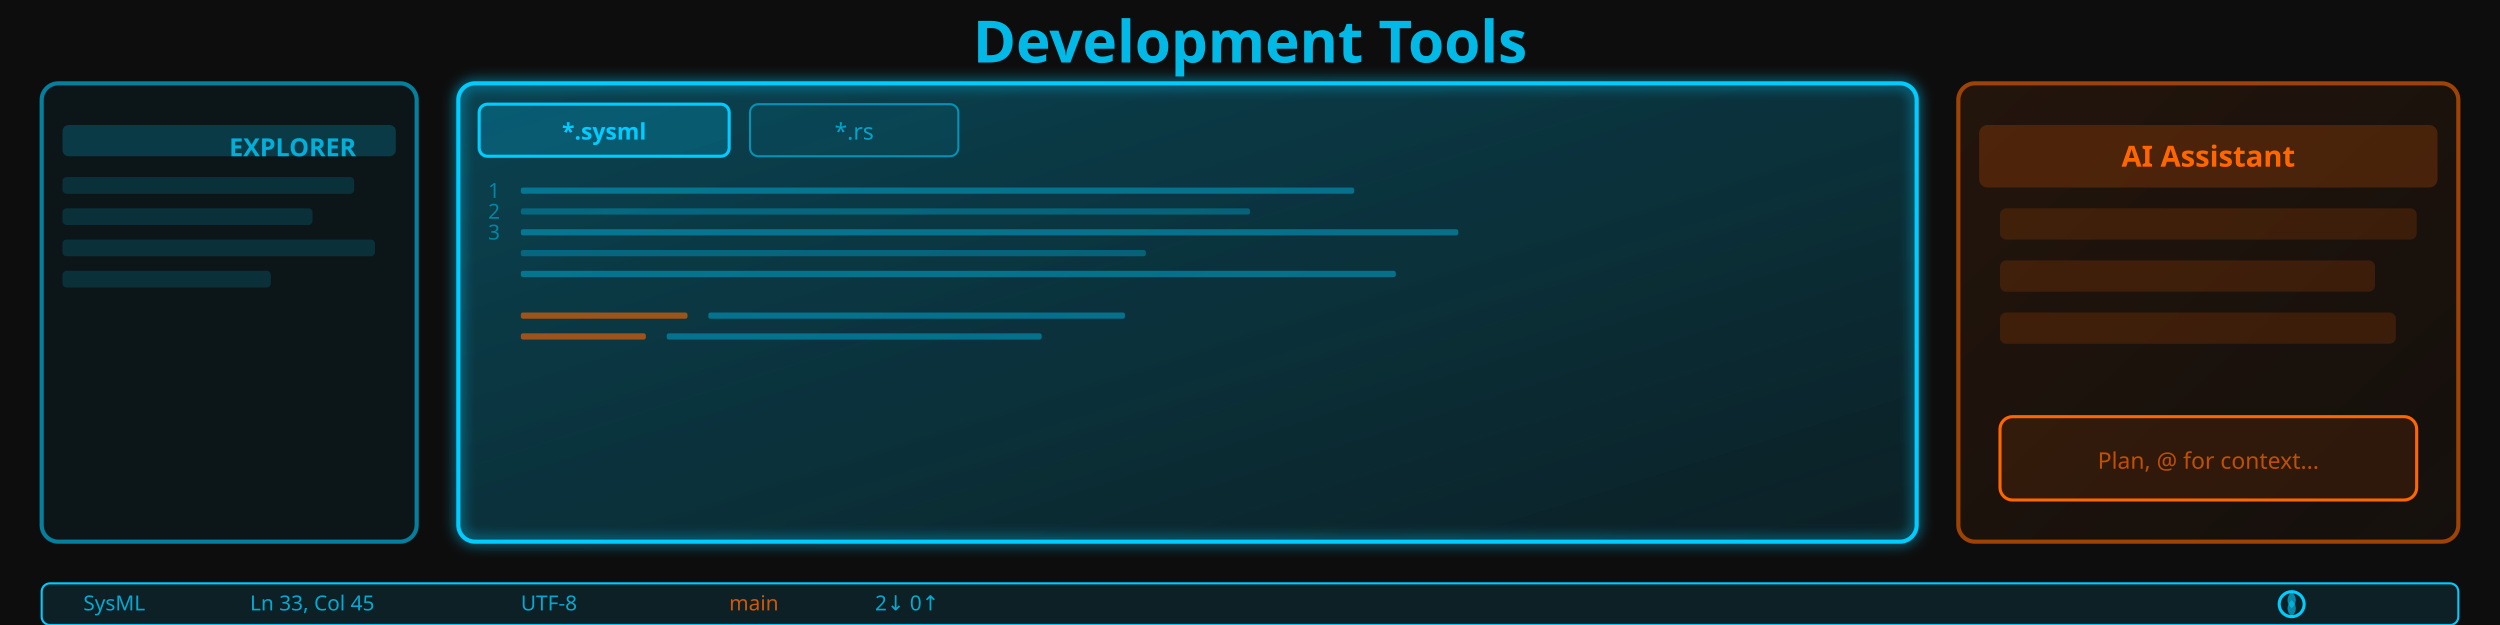
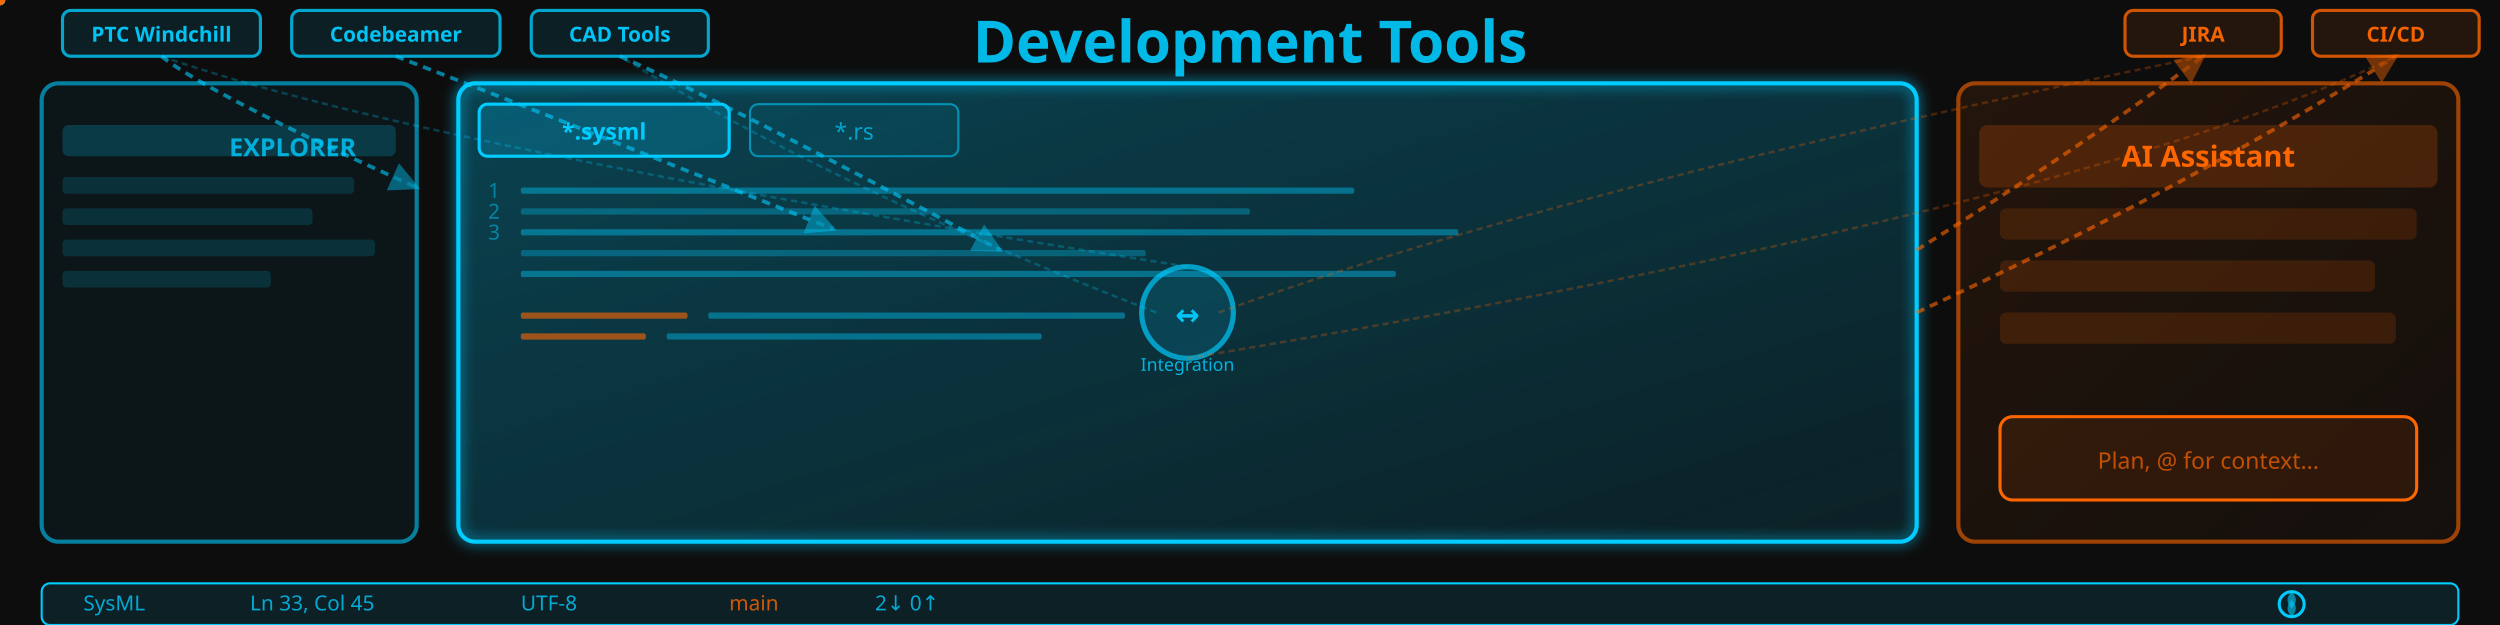
<svg xmlns="http://www.w3.org/2000/svg" viewBox="0 0 1200 300">
  <defs>
    <linearGradient id="editorGrad" x1="0%" y1="0%" x2="100%" y2="100%">
      <stop offset="0%" style="stop-color:#00ccff;stop-opacity:0.15" />
      <stop offset="100%" style="stop-color:#00ccff;stop-opacity:0.05" />
    </linearGradient>
    <linearGradient id="panelGrad" x1="0%" y1="0%" x2="100%" y2="100%">
      <stop offset="0%" style="stop-color:#ff6600;stop-opacity:0.15" />
      <stop offset="100%" style="stop-color:#ff6600;stop-opacity:0.05" />
    </linearGradient>
    <filter id="glow">
      <feGaussianBlur stdDeviation="3" result="coloredBlur" />
      <feMerge>
        <feMergeNode in="coloredBlur" />
        <feMergeNode in="SourceGraphic" />
      </feMerge>
    </filter>
+     <marker id="arrowConnection" markerWidth="8" markerHeight="8" refX="7" refY="4" orient="auto">
+       <polygon points="0 0, 8 4, 0 8" fill="#00ccff" opacity="0.7" />
+     </marker>
+     <marker id="arrowConnectionCoral" markerWidth="8" markerHeight="8" refX="7" refY="4" orient="auto">
+       <polygon points="0 0, 8 4, 0 8" fill="#ff6600" opacity="0.7" />
+     </marker>
  </defs>
  <rect width="1200" height="300" fill="#0d0d0d" />
  <rect x="20" y="40" width="180" height="220" rx="8" fill="rgba(0,204,255,0.08)" stroke="#00ccff" stroke-width="2" opacity="0.6" />
  <rect x="30" y="60" width="160" height="15" rx="3" fill="rgba(0,204,255,0.2)" />
  <rect x="30" y="85" width="140" height="8" rx="2" fill="rgba(0,204,255,0.15)" />
  <rect x="30" y="100" width="120" height="8" rx="2" fill="rgba(0,204,255,0.15)" />
  <rect x="30" y="115" width="150" height="8" rx="2" fill="rgba(0,204,255,0.15)" />
  <rect x="30" y="130" width="100" height="8" rx="2" fill="rgba(0,204,255,0.15)" />
  <text x="110" y="75" font-family="Lexend Exa, sans-serif" font-size="12" fill="#00ccff" font-weight="600" opacity="0.8">EXPLORER</text>
  <rect x="220" y="40" width="700" height="220" rx="8" fill="url(#editorGrad)" stroke="#00ccff" stroke-width="2" filter="url(#glow)" />
  <rect x="230" y="50" width="120" height="25" rx="4" fill="rgba(0,204,255,0.2)" stroke="#00ccff" stroke-width="1.5" />
  <text x="290" y="67" font-family="Lexend Exa, sans-serif" font-size="11" fill="#00ccff" font-weight="600" text-anchor="middle">*.sysml</text>
  <rect x="360" y="50" width="100" height="25" rx="4" fill="rgba(0,204,255,0.1)" stroke="#00ccff" stroke-width="1" opacity="0.6" />
  <text x="410" y="67" font-family="Lexend Exa, sans-serif" font-size="11" fill="#00ccff" text-anchor="middle" opacity="0.7">*.rs</text>
  <rect x="250" y="90" width="400" height="3" rx="1" fill="#00ccff" opacity="0.4" />
  <rect x="250" y="100" width="350" height="3" rx="1" fill="#00ccff" opacity="0.3" />
  <rect x="250" y="110" width="450" height="3" rx="1" fill="#00ccff" opacity="0.4" />
  <rect x="250" y="120" width="300" height="3" rx="1" fill="#00ccff" opacity="0.3" />
  <rect x="250" y="130" width="420" height="3" rx="1" fill="#00ccff" opacity="0.4" />
  <rect x="250" y="150" width="80" height="3" rx="1" fill="#ff6600" opacity="0.6" />
  <rect x="340" y="150" width="200" height="3" rx="1" fill="#00ccff" opacity="0.4" />
  <rect x="250" y="160" width="60" height="3" rx="1" fill="#ff6600" opacity="0.6" />
  <rect x="320" y="160" width="180" height="3" rx="1" fill="#00ccff" opacity="0.4" />
  <text x="240" y="95" font-family="Lexend Exa, sans-serif" font-size="10" fill="#00ccff" opacity="0.5" text-anchor="end">1</text>
  <text x="240" y="105" font-family="Lexend Exa, sans-serif" font-size="10" fill="#00ccff" opacity="0.5" text-anchor="end">2</text>
  <text x="240" y="115" font-family="Lexend Exa, sans-serif" font-size="10" fill="#00ccff" opacity="0.5" text-anchor="end">3</text>
  <rect x="940" y="40" width="240" height="220" rx="8" fill="url(#panelGrad)" stroke="#ff6600" stroke-width="2" opacity="0.6" />
  <rect x="950" y="60" width="220" height="30" rx="4" fill="rgba(255,102,0,0.2)" />
  <text x="1060" y="80" font-family="Lexend Exa, sans-serif" font-size="14" fill="#ff6600" font-weight="700" text-anchor="middle">AI Assistant</text>
  <rect x="960" y="100" width="200" height="15" rx="3" fill="rgba(255,102,0,0.15)" />
  <rect x="960" y="125" width="180" height="15" rx="3" fill="rgba(255,102,0,0.15)" />
  <rect x="960" y="150" width="190" height="15" rx="3" fill="rgba(255,102,0,0.15)" />
  <rect x="960" y="200" width="200" height="40" rx="6" fill="rgba(255,102,0,0.1)" stroke="#ff6600" stroke-width="1.5" />
  <text x="1060" y="225" font-family="Lexend Exa, sans-serif" font-size="11" fill="#ff6600" text-anchor="middle" opacity="0.7">Plan, @ for context...</text>
  <rect x="20" y="280" width="1160" height="20" rx="4" fill="rgba(0,204,255,0.1)" stroke="#00ccff" stroke-width="1" />
  <text x="40" y="293" font-family="Lexend Exa, sans-serif" font-size="10" fill="#00ccff" opacity="0.8">SysML</text>
  <text x="120" y="293" font-family="Lexend Exa, sans-serif" font-size="10" fill="#00ccff" opacity="0.8">Ln 33, Col 45</text>
  <text x="250" y="293" font-family="Lexend Exa, sans-serif" font-size="10" fill="#00ccff" opacity="0.8">UTF-8</text>
  <text x="350" y="293" font-family="Lexend Exa, sans-serif" font-size="10" fill="#ff6600" opacity="0.8">main</text>
  <text x="420" y="293" font-family="Lexend Exa, sans-serif" font-size="10" fill="#00ccff" opacity="0.8">2↓ 0↑</text>
  <circle cx="1100" cy="290" r="6" fill="none" stroke="#00ccff" stroke-width="1.5" />
  <path d="M 1100,284 Q 1096,288 1100,292 Q 1104,288 1100,284" fill="#00ccff" opacity="0.6" />
  <path d="M 1100,296 Q 1096,292 1100,288 Q 1104,292 1100,296" fill="#00ccff" opacity="0.6" />
  <text x="600" y="30" font-family="Lexend Exa, sans-serif" font-size="28" fill="#00ccff" font-weight="700" text-anchor="middle" opacity="0.9">Development Tools</text>
+   <g id="input-tools">
+     <g id="ptc-tool">
+       <rect x="30" y="5" width="95" height="22" rx="4" fill="rgba(0,204,255,0.12)" stroke="#00ccff" stroke-width="1.5" opacity="0.8" />
+       <text x="77.5" y="20" font-family="Lexend Exa, sans-serif" font-size="10" fill="#00ccff" font-weight="600" text-anchor="middle" opacity="0.95">PTC Windchill</text>
+       <path d="M 77.5,27 Q 100,45 200,90" stroke="#00ccff" stroke-width="1.8" fill="none" stroke-dasharray="4,3" opacity="0.6" marker-end="url(#arrowConnection)">
+         <animate attributeName="stroke-dashoffset" values="0;10" dur="2.5s" repeatCount="indefinite" />
+       </path>
+       <circle r="2.5" fill="#00ccff" opacity="0.8" id="ptc-particle">
+         <animateMotion dur="3.5s" repeatCount="indefinite" path="M 77.5,27 Q 100,45 200,90" />
+         <animate attributeName="opacity" values="0.4;1;0.4" dur="3.5s" repeatCount="indefinite" />
+       </circle>
+     </g>
+     <g id="codebeamer-tool">
+       <rect x="140" y="5" width="100" height="22" rx="4" fill="rgba(0,204,255,0.12)" stroke="#00ccff" stroke-width="1.5" opacity="0.8" />
+       <text x="190" y="20" font-family="Lexend Exa, sans-serif" font-size="10" fill="#00ccff" font-weight="600" text-anchor="middle" opacity="0.95">Codebeamer</text>
+       <path d="M 190,27 Q 250,50 400,110" stroke="#00ccff" stroke-width="1.8" fill="none" stroke-dasharray="4,3" opacity="0.6" marker-end="url(#arrowConnection)">
+         <animate attributeName="stroke-dashoffset" values="0;10" dur="2.5s" repeatCount="indefinite" begin="0.6s" />
+       </path>
+       <circle r="2.5" fill="#00ccff" opacity="0.8" id="codebeamer-particle">
+         <animateMotion dur="3.5s" repeatCount="indefinite" path="M 190,27 Q 250,50 400,110" begin="0.6s" />
+         <animate attributeName="opacity" values="0.4;1;0.4" dur="3.5s" repeatCount="indefinite" begin="0.6s" />
+       </circle>
+     </g>
+     <g id="cad-tool">
+       <rect x="255" y="5" width="85" height="22" rx="4" fill="rgba(0,204,255,0.12)" stroke="#00ccff" stroke-width="1.5" opacity="0.8" />
+       <text x="297.5" y="20" font-family="Lexend Exa, sans-serif" font-size="10" fill="#00ccff" font-weight="600" text-anchor="middle" opacity="0.95">CAD Tools</text>
+       <path d="M 297.5,27 Q 350,50 480,120" stroke="#00ccff" stroke-width="1.8" fill="none" stroke-dasharray="4,3" opacity="0.6" marker-end="url(#arrowConnection)">
+         <animate attributeName="stroke-dashoffset" values="0;10" dur="2.5s" repeatCount="indefinite" begin="1.2s" />
+       </path>
+       <circle r="2.5" fill="#00ccff" opacity="0.8" id="cad-particle">
+         <animateMotion dur="3.5s" repeatCount="indefinite" path="M 297.5,27 Q 350,50 480,120" begin="1.2s" />
+         <animate attributeName="opacity" values="0.4;1;0.4" dur="3.5s" repeatCount="indefinite" begin="1.2s" />
+       </circle>
+     </g>
+   </g>
+   <g id="output-tools">
+     <g id="jira-tool">
+       <rect x="1020" y="5" width="75" height="22" rx="4" fill="rgba(255,102,0,0.12)" stroke="#ff6600" stroke-width="1.5" opacity="0.8" />
+       <text x="1057.5" y="20" font-family="Lexend Exa, sans-serif" font-size="10" fill="#ff6600" font-weight="600" text-anchor="middle" opacity="0.95">JIRA</text>
+       <path d="M 920,120 Q 1000,70 1057.5,27" stroke="#ff6600" stroke-width="1.8" fill="none" stroke-dasharray="4,3" opacity="0.6" marker-end="url(#arrowConnectionCoral)">
+         <animate attributeName="stroke-dashoffset" values="0;10" dur="2.5s" repeatCount="indefinite" begin="0.4s" />
+       </path>
+       <circle r="2.5" fill="#ff6600" opacity="0.8" id="jira-particle">
+         <animateMotion dur="3.5s" repeatCount="indefinite" path="M 920,120 Q 1000,70 1057.5,27" begin="0.4s" />
+         <animate attributeName="opacity" values="0.4;1;0.4" dur="3.5s" repeatCount="indefinite" begin="0.4s" />
+       </circle>
+     </g>
+     <g id="cicd-tool">
+       <rect x="1110" y="5" width="80" height="22" rx="4" fill="rgba(255,102,0,0.12)" stroke="#ff6600" stroke-width="1.5" opacity="0.8" />
+       <text x="1150" y="20" font-family="Lexend Exa, sans-serif" font-size="10" fill="#ff6600" font-weight="600" text-anchor="middle" opacity="0.95">CI/CD</text>
+       <path d="M 920,150 Q 1050,90 1150,27" stroke="#ff6600" stroke-width="1.8" fill="none" stroke-dasharray="4,3" opacity="0.6" marker-end="url(#arrowConnectionCoral)">
+         <animate attributeName="stroke-dashoffset" values="0;10" dur="2.5s" repeatCount="indefinite" begin="1s" />
+       </path>
+       <circle r="2.5" fill="#ff6600" opacity="0.8" id="cicd-particle">
+         <animateMotion dur="3.5s" repeatCount="indefinite" path="M 920,150 Q 1050,90 1150,27" begin="1s" />
+         <animate attributeName="opacity" values="0.4;1;0.4" dur="3.5s" repeatCount="indefinite" begin="1s" />
+       </circle>
+     </g>
+   </g>
+   <g id="integration-hub">
+     <circle cx="570" cy="150" r="22" fill="rgba(0,204,255,0.18)" stroke="#00ccff" stroke-width="2.5" opacity="0.7">
+       <animate attributeName="r" values="20;26;20" dur="3.5s" repeatCount="indefinite" />
+       <animate attributeName="opacity" values="0.5;0.8;0.5" dur="3.5s" repeatCount="indefinite" />
+     </circle>
+     <text x="570" y="156" font-family="Lexend Exa, sans-serif" font-size="14" fill="#00ccff" font-weight="700" text-anchor="middle" opacity="0.95">↔</text>
+     <text x="570" y="178" font-family="Lexend Exa, sans-serif" font-size="8.5" fill="#00ccff" text-anchor="middle" opacity="0.85">Integration</text>
+   </g>
+   <path d="M 555,150 Q 400,90 297.5,27" stroke="#00ccff" stroke-width="1.2" fill="none" stroke-dasharray="3,2" opacity="0.25" />
+   <path d="M 585,150 Q 750,90 1057.5,27" stroke="#ff6600" stroke-width="1.2" fill="none" stroke-dasharray="3,2" opacity="0.25" />
+   <path d="M 570,128 Q 200,70 77.5,27" stroke="#00ccff" stroke-width="1.2" fill="none" stroke-dasharray="3,2" opacity="0.25" />
+   <path d="M 570,172 Q 1000,100 1150,27" stroke="#ff6600" stroke-width="1.2" fill="none" stroke-dasharray="3,2" opacity="0.25" />
</svg>
